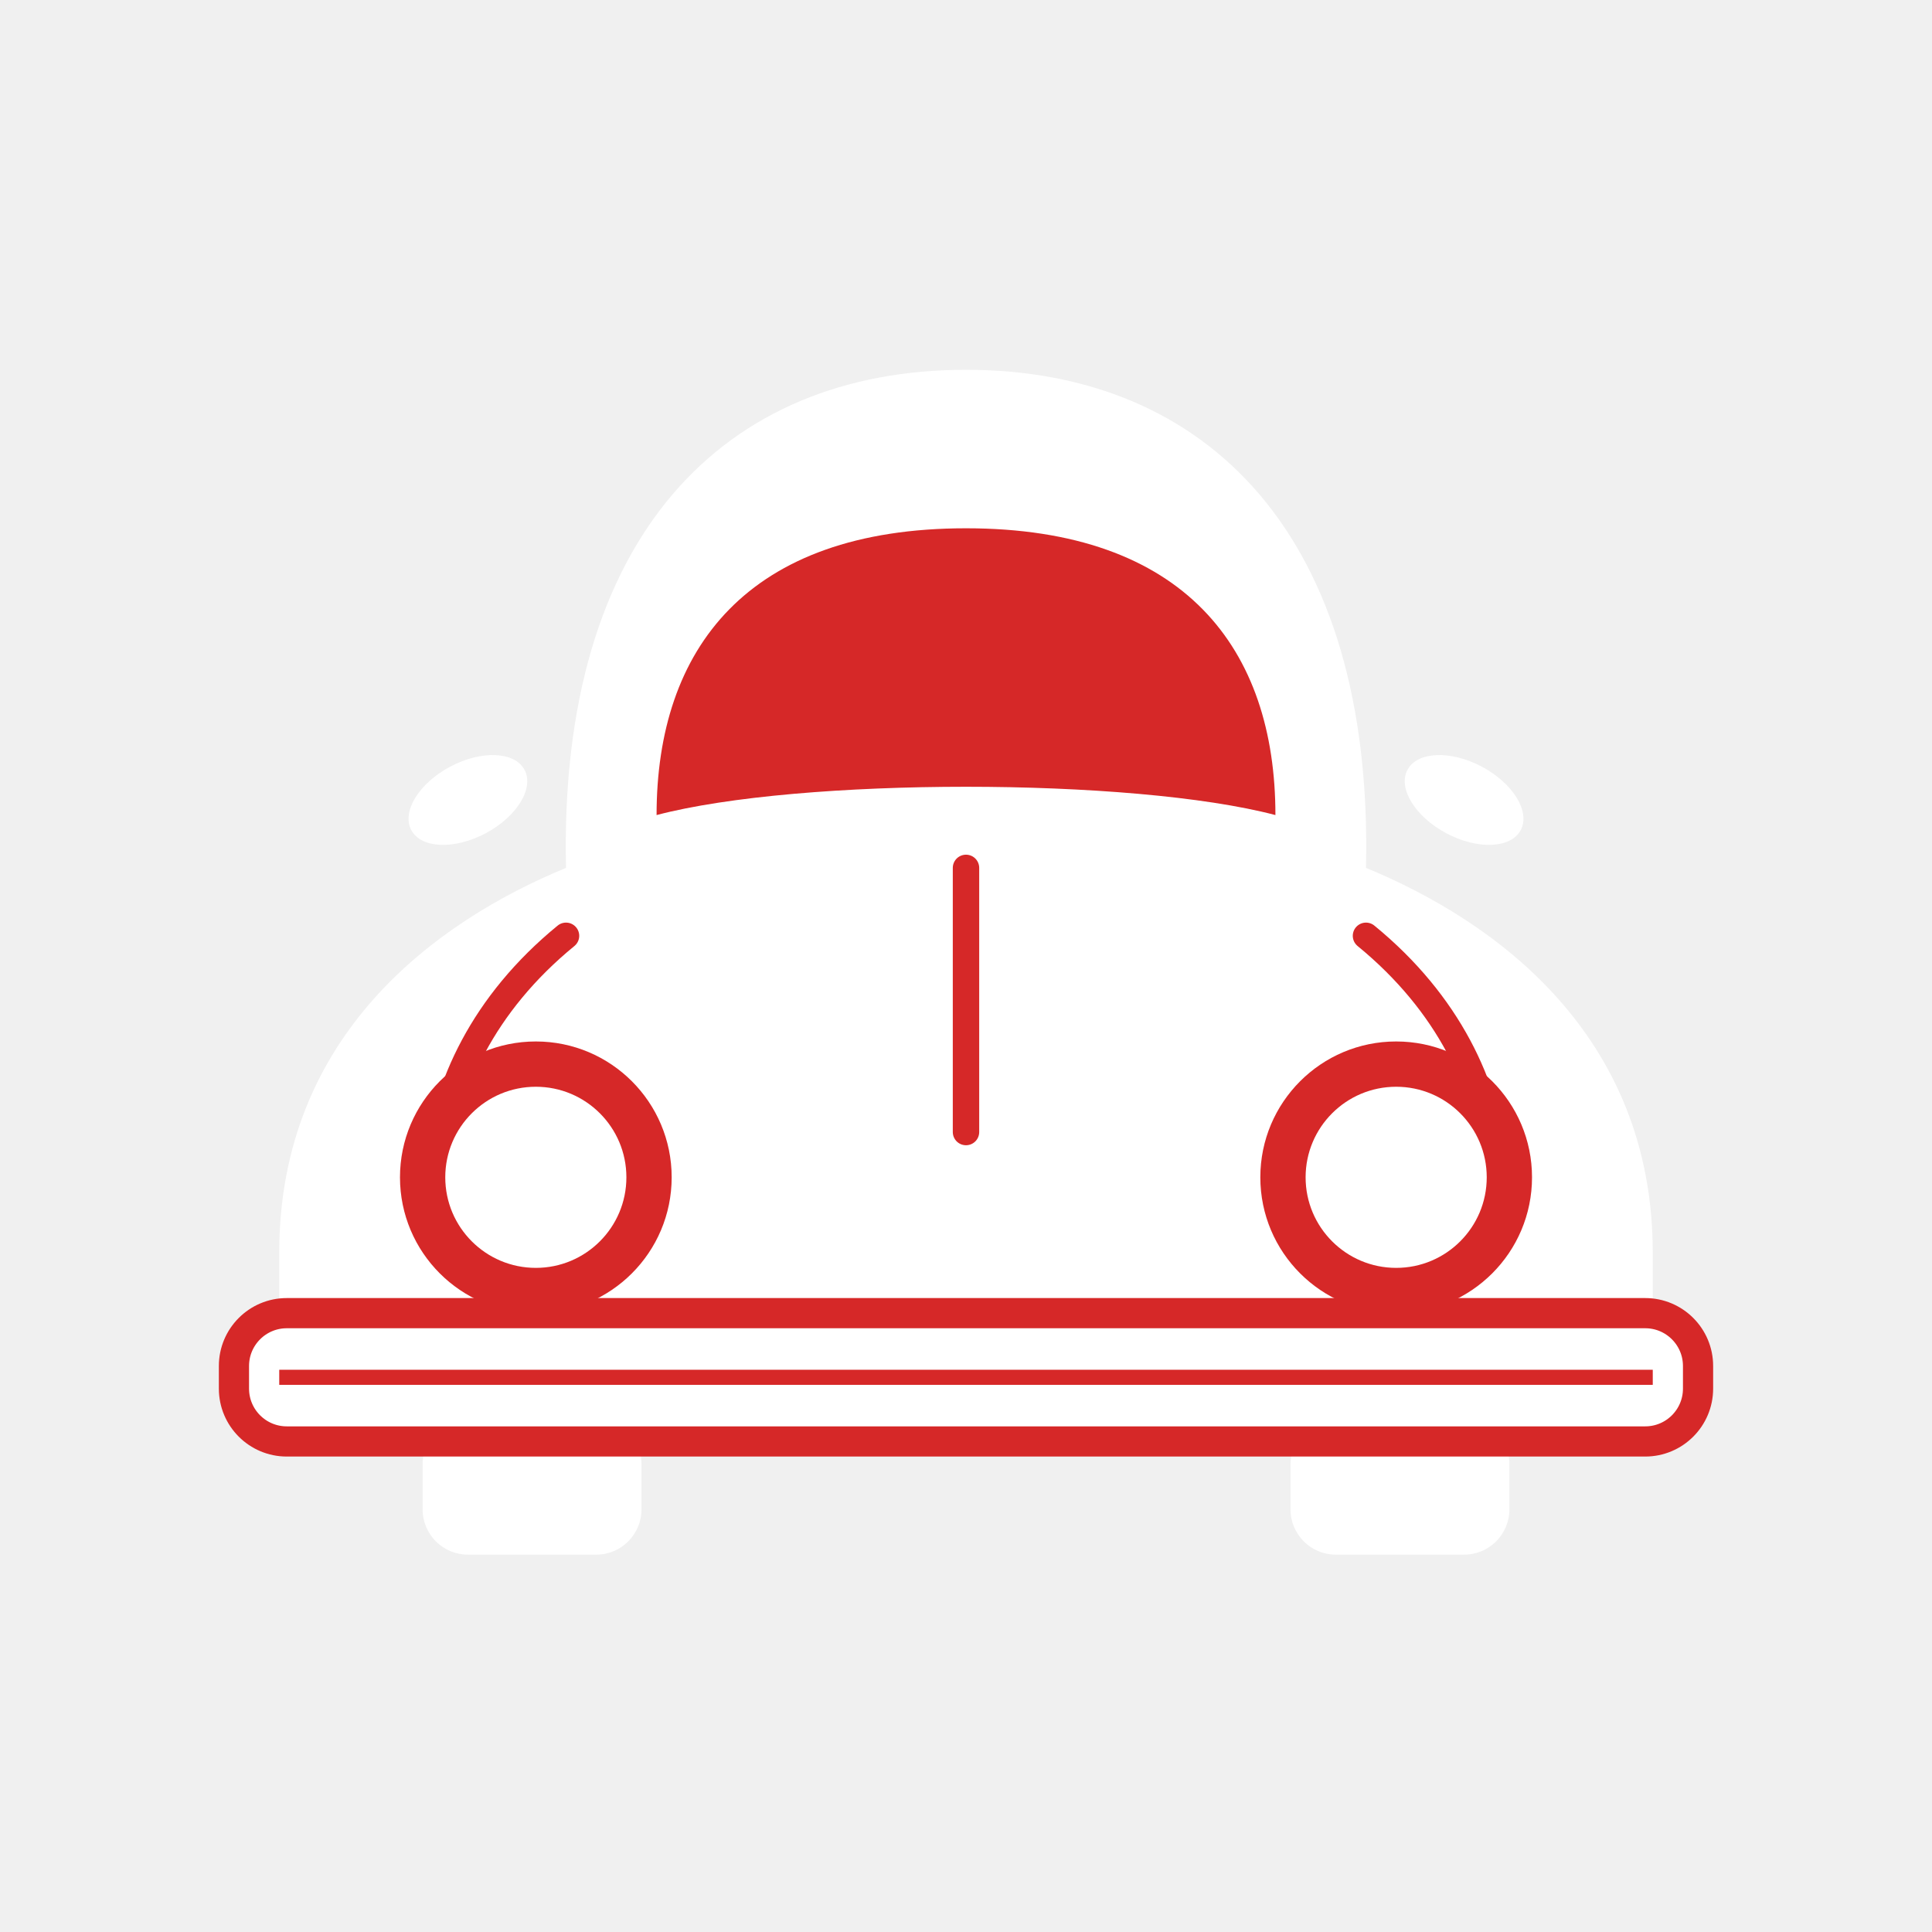
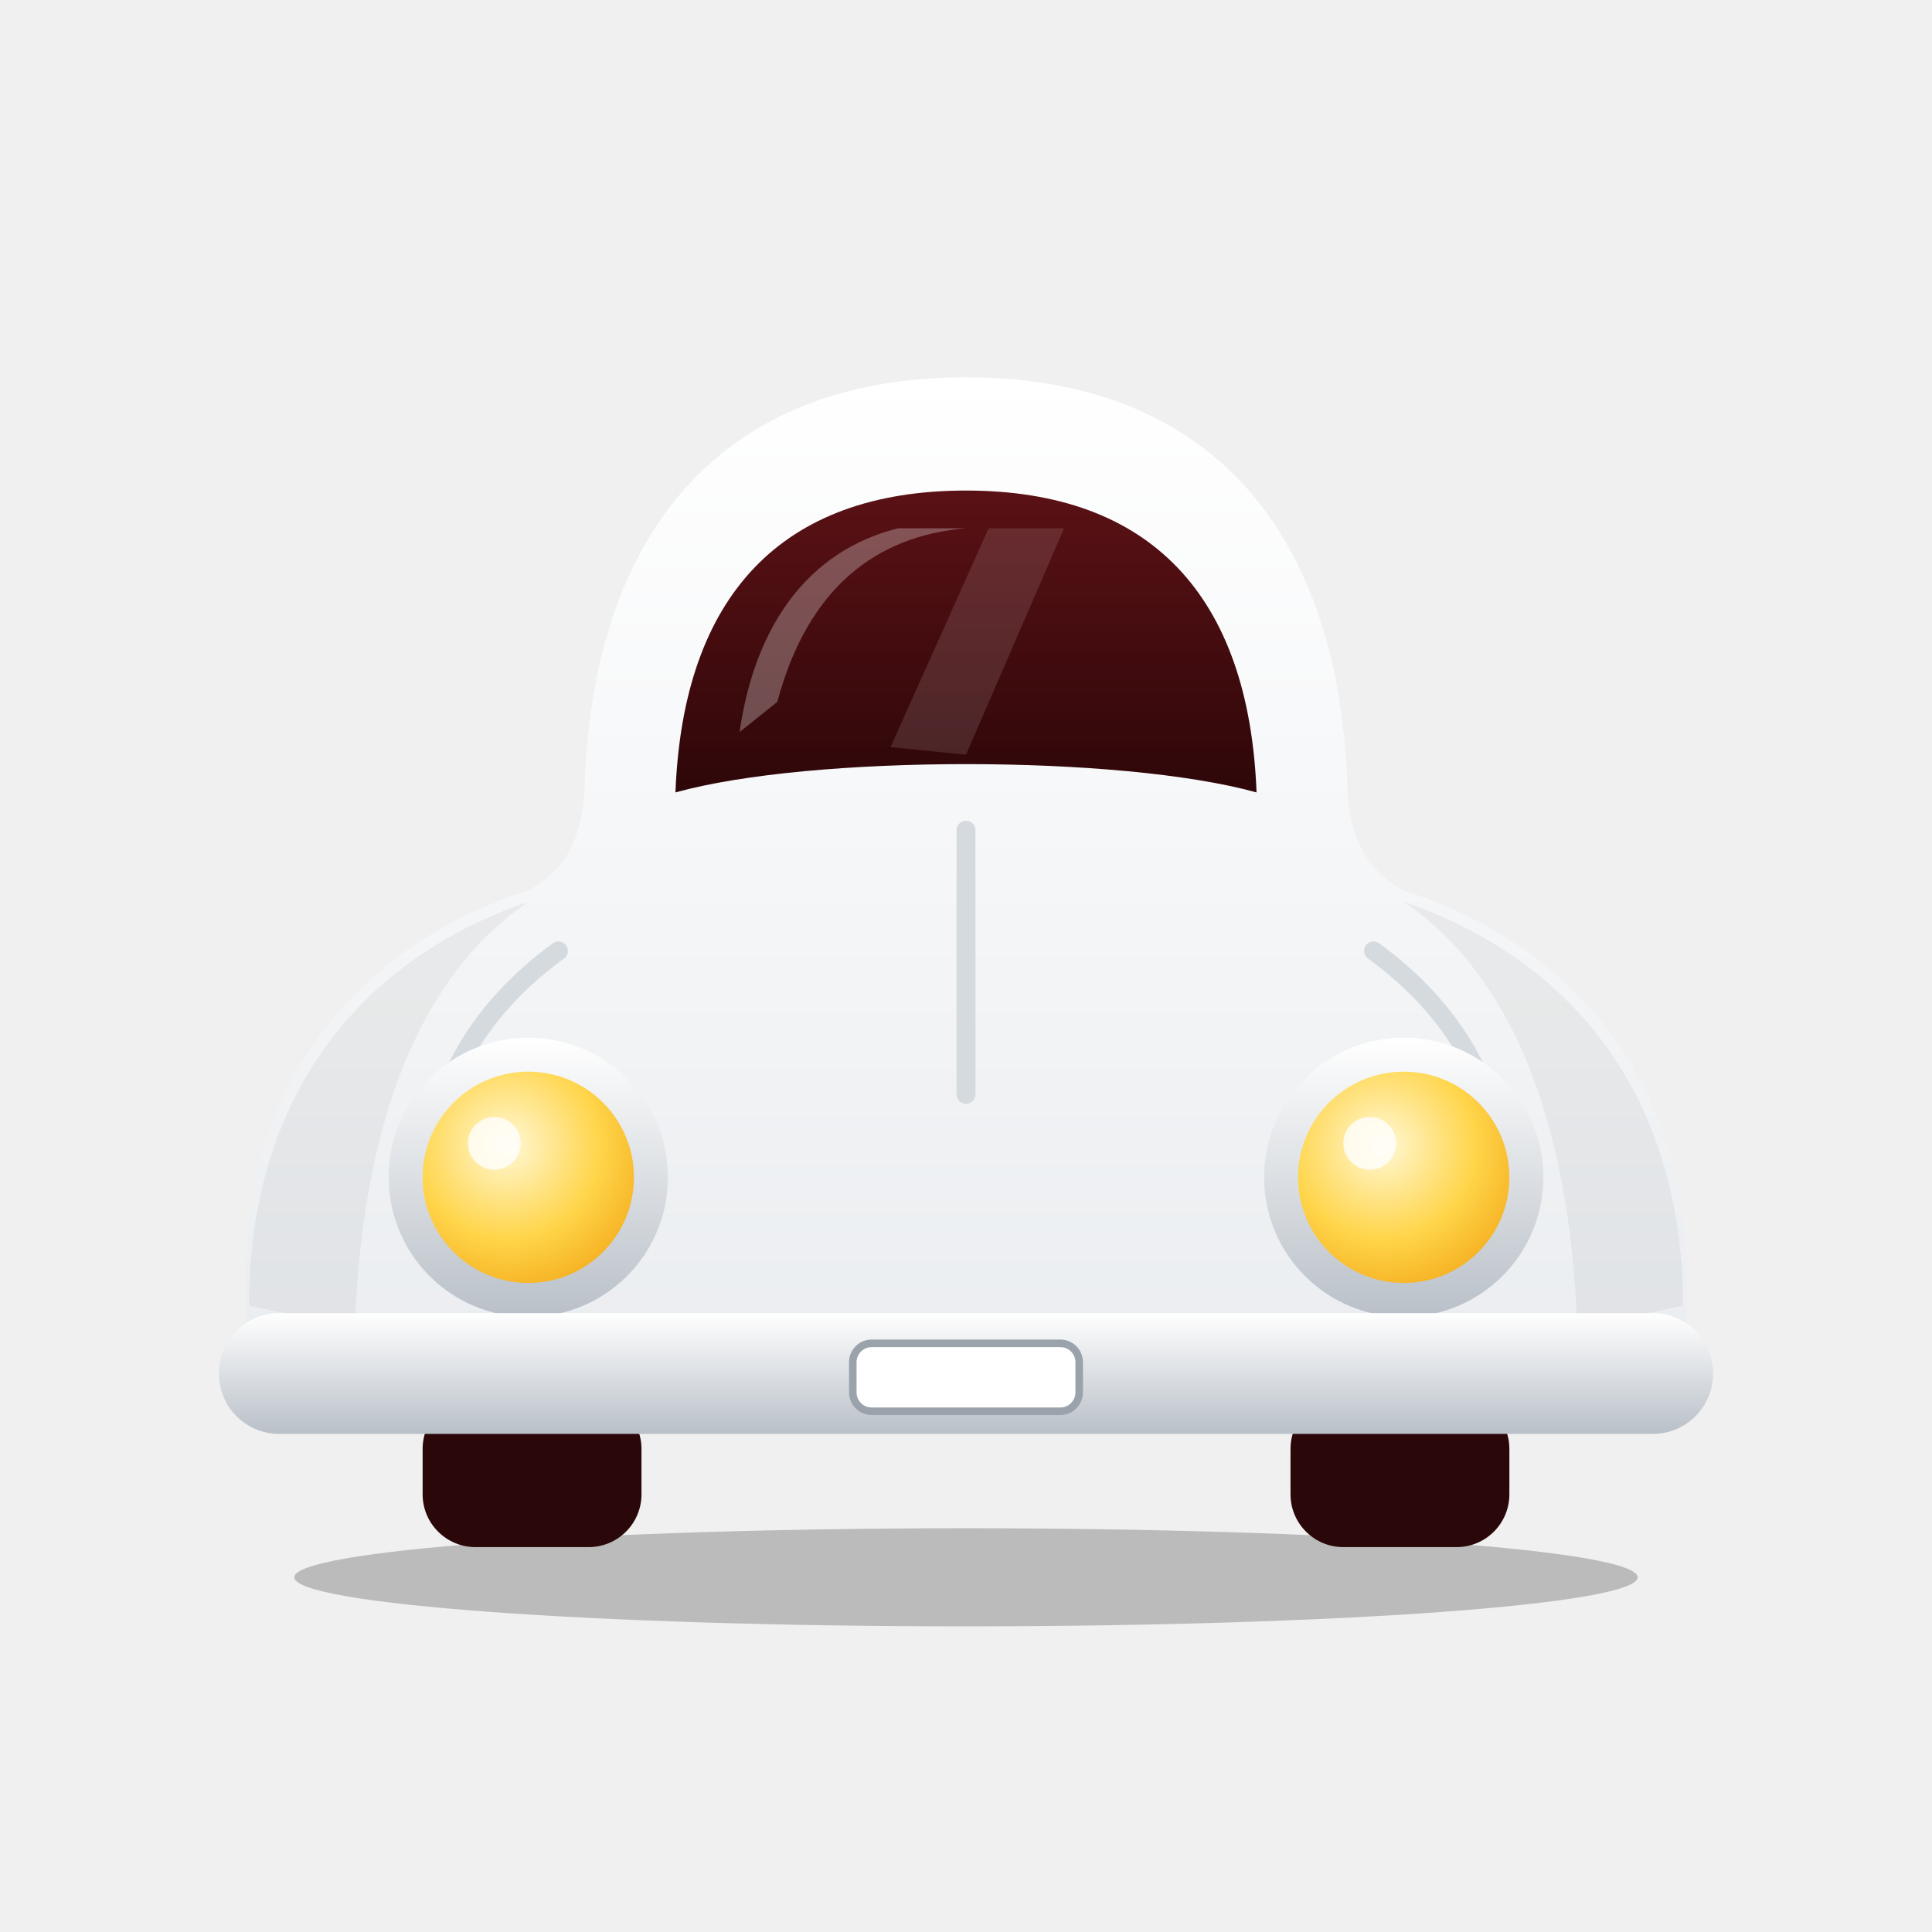
- <svg xmlns="http://www.w3.org/2000/svg" viewBox="0 0 512 512" width="512" height="512">
-   <g transform="translate(256 256) scale(1) translate(-256 -248)">
-     <ellipse cx="124" cy="204" rx="17" ry="10" transform="rotate(-28 124 204)" fill="#FFFFFF" />
-     <ellipse cx="388" cy="204" rx="17" ry="10" transform="rotate(28 388 204)" fill="#FFFFFF" />
-     <path fill="#FFFFFF" d="M150 222 C148 134 192 90 256 90 C320 90 364 134 362 222 C396 236 438 266 438 324 L438 352 L74 352 L74 324 C74 266 116 236 150 222 Z" />
-     <path fill="#D62828" d="M174 208 C174 164 198 132 256 132 C314 132 338 164 338 208 C300 198 212 198 174 208 Z" />
-     <path d="M256 222 L256 292" stroke="#D62828" stroke-width="7" stroke-linecap="round" fill="none" />
-     <path d="M150 240 C128 258 118 280 116 300" stroke="#D62828" stroke-width="7" stroke-linecap="round" fill="none" />
-     <path d="M362 240 C384 258 394 280 396 300" stroke="#D62828" stroke-width="7" stroke-linecap="round" fill="none" />
-     <circle cx="142" cy="304" r="36" fill="#D62828" />
-     <circle cx="370" cy="304" r="36" fill="#D62828" />
-     <circle cx="142" cy="304" r="24" fill="#FFFFFF" />
-     <circle cx="370" cy="304" r="24" fill="#FFFFFF" />
-     <rect x="112" y="368" width="58" height="36" rx="12" fill="#FFFFFF" />
-     <rect x="342" y="368" width="58" height="36" rx="12" fill="#FFFFFF" />
-     <rect x="62" y="340" width="388" height="34" rx="14" fill="#FFFFFF" stroke="#D62828" stroke-width="8" />
-     <path d="M74 357 L438 357" stroke="#D62828" stroke-width="4" fill="none" />
+ <svg xmlns="http://www.w3.org/2000/svg" viewBox="0 0 512 512">
+   <defs>
+     <linearGradient id="bgr" x1="0.15" y1="0" x2="0.85" y2="1">
+       <stop offset="0" stop-color="#F2483F" />
+       <stop offset="1" stop-color="#B3161E" />
+     </linearGradient>
+     <radialGradient id="glow" cx="0.5" cy="0.45" r="0.55">
+       <stop offset="0" stop-color="#FFF" stop-opacity="0.22" />
+       <stop offset="1" stop-color="#FFF" stop-opacity="0" />
+     </radialGradient>
+   </defs>
+   <g transform="translate(256 256) scale(1) translate(-256 -250)">
+     <defs>
+       <linearGradient id="body" x1="0" y1="0" x2="0" y2="1">
+         <stop offset="0" stop-color="#FFFFFF" />
+         <stop offset="1" stop-color="#E9ECEF" />
+       </linearGradient>
+       <linearGradient id="glass" x1="0" y1="0" x2="0" y2="1">
+         <stop offset="0" stop-color="#5A1115" />
+         <stop offset="1" stop-color="#2E0709" />
+       </linearGradient>
+       <radialGradient id="lamp" cx="0.4" cy="0.35" r="0.8">
+         <stop offset="0" stop-color="#FFF8D6" />
+         <stop offset="0.55" stop-color="#FFD54A" />
+         <stop offset="1" stop-color="#F2A413" />
+       </radialGradient>
+       <linearGradient id="chrome" x1="0" y1="0" x2="0" y2="1">
+         <stop offset="0" stop-color="#FFFFFF" />
+         <stop offset="1" stop-color="#B9C0C8" />
+       </linearGradient>
+     </defs>
+     <ellipse cx="256" cy="412" rx="178" ry="13" fill="#000" opacity="0.22" />
+     <rect x="112" y="364" width="58" height="40" rx="14" fill="#2A0708" />
+     <rect x="342" y="364" width="58" height="40" rx="14" fill="#2A0708" />
+     <path d="M256 94 C320 94 354 134 357 200 C357 214 361 224 372 230 C416 244 447 280 447 332 L447 354 C447 364 439 372 429 372 L83 372 C73 372 65 364 65 354 L65 332 C65 280 96 244 140 230 C151 224 155 214 155 200 C158 134 192 94 256 94 Z" fill="url(#body)" />
+     <path d="M66 340 C66 284 96 248 140 233 C112 252 96 290 94 346 Z" fill="#000" opacity="0.05" />
+     <path d="M446 340 C446 284 416 248 372 233 C400 252 416 290 418 346 Z" fill="#000" opacity="0.05" />
+     <path d="M179 204 C181 152 207 124 256 124 C305 124 331 152 333 204 C297 194 215 194 179 204 Z" fill="url(#glass)" />
+     <path d="M206 180 C214 150 232 136 256 134 L238 134 C214 140 200 160 196 188 Z" fill="#FFF" opacity="0.28" />
+     <path d="M236 192 L262 134 L282 134 L256 194 Z" fill="#FFF" opacity="0.12" />
+     <path d="M256 214 L256 284" stroke="#D5DADF" stroke-width="5" stroke-linecap="round" fill="none" />
+     <path d="M148 246 C126 262 116 282 114 302" stroke="#D5DADF" stroke-width="5" stroke-linecap="round" fill="none" />
+     <path d="M364 246 C386 262 396 282 398 302" stroke="#D5DADF" stroke-width="5" stroke-linecap="round" fill="none" />
+     <circle cx="140" cy="306" r="37" fill="url(#chrome)" />
+     <circle cx="372" cy="306" r="37" fill="url(#chrome)" />
+     <circle cx="140" cy="306" r="28" fill="url(#lamp)" />
+     <circle cx="372" cy="306" r="28" fill="url(#lamp)" />
+     <circle cx="131" cy="297" r="7" fill="#FFF" opacity="0.8" />
+     <circle cx="363" cy="297" r="7" fill="#FFF" opacity="0.8" />
+     <rect x="58" y="342" width="396" height="32" rx="16" fill="url(#chrome)" />
+     <rect x="226" y="350" width="60" height="18" rx="5" fill="#FFF" stroke="#9AA3AB" stroke-width="2" />
  </g>
</svg>
